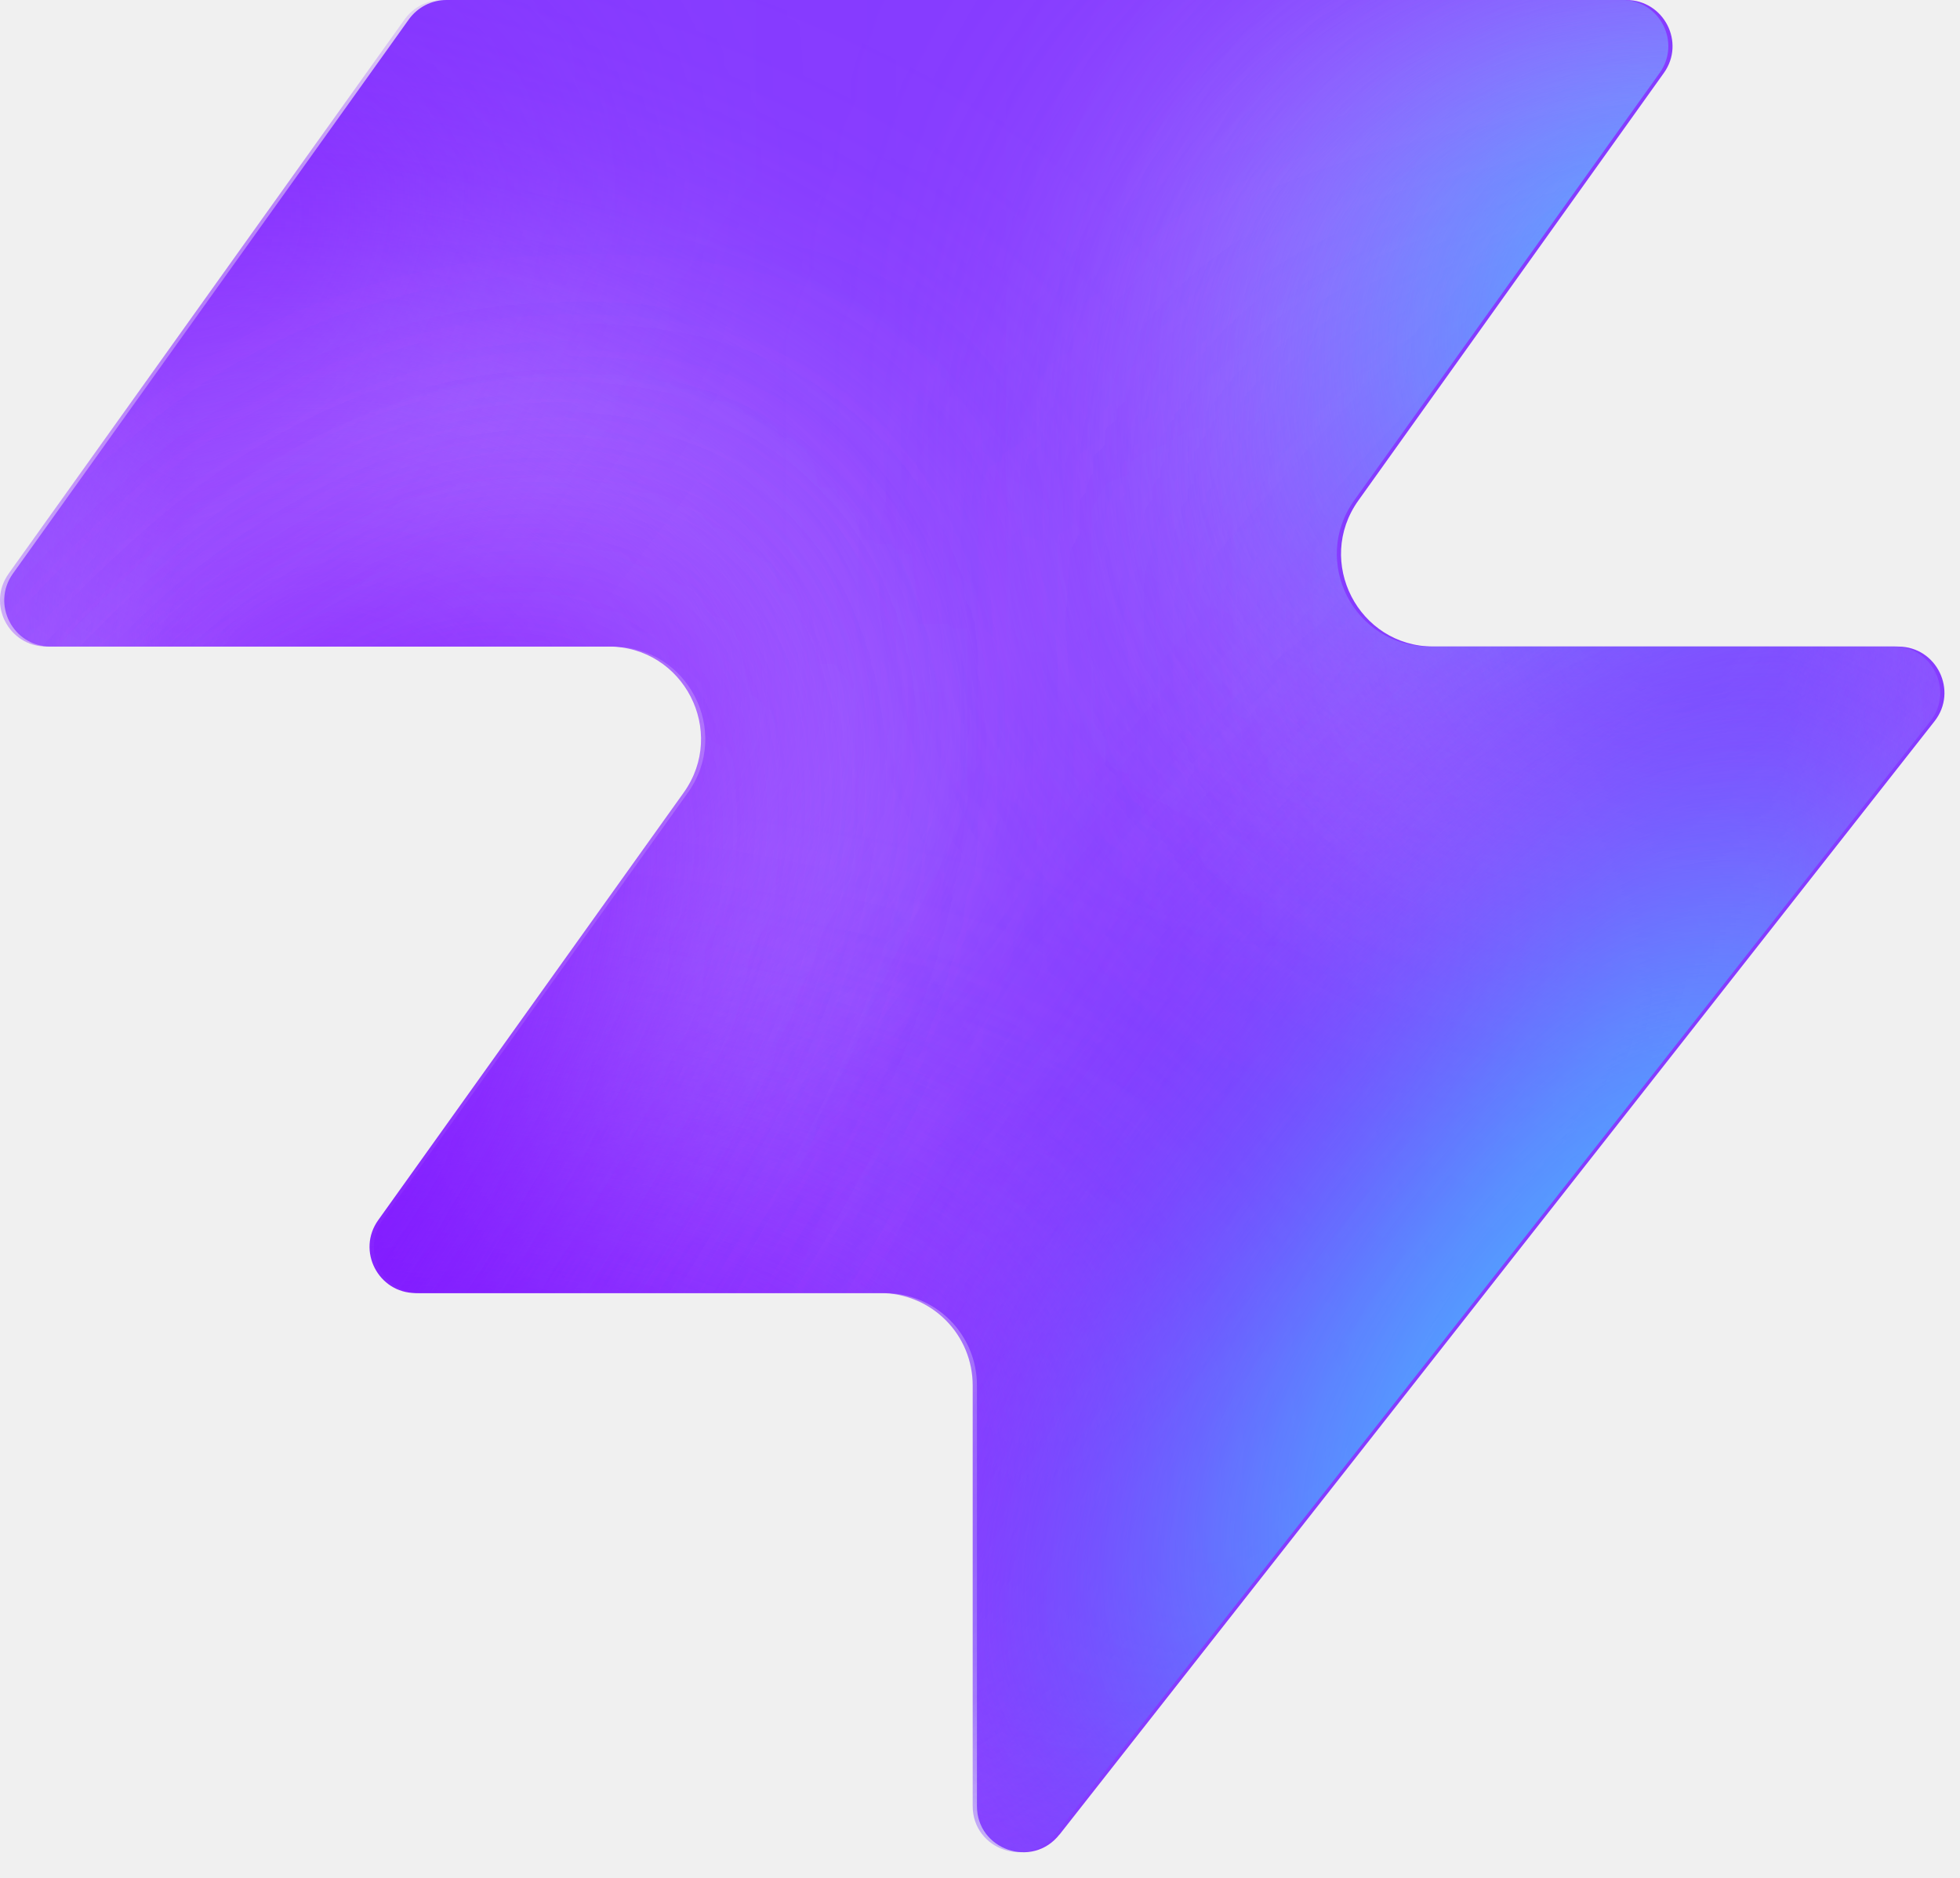
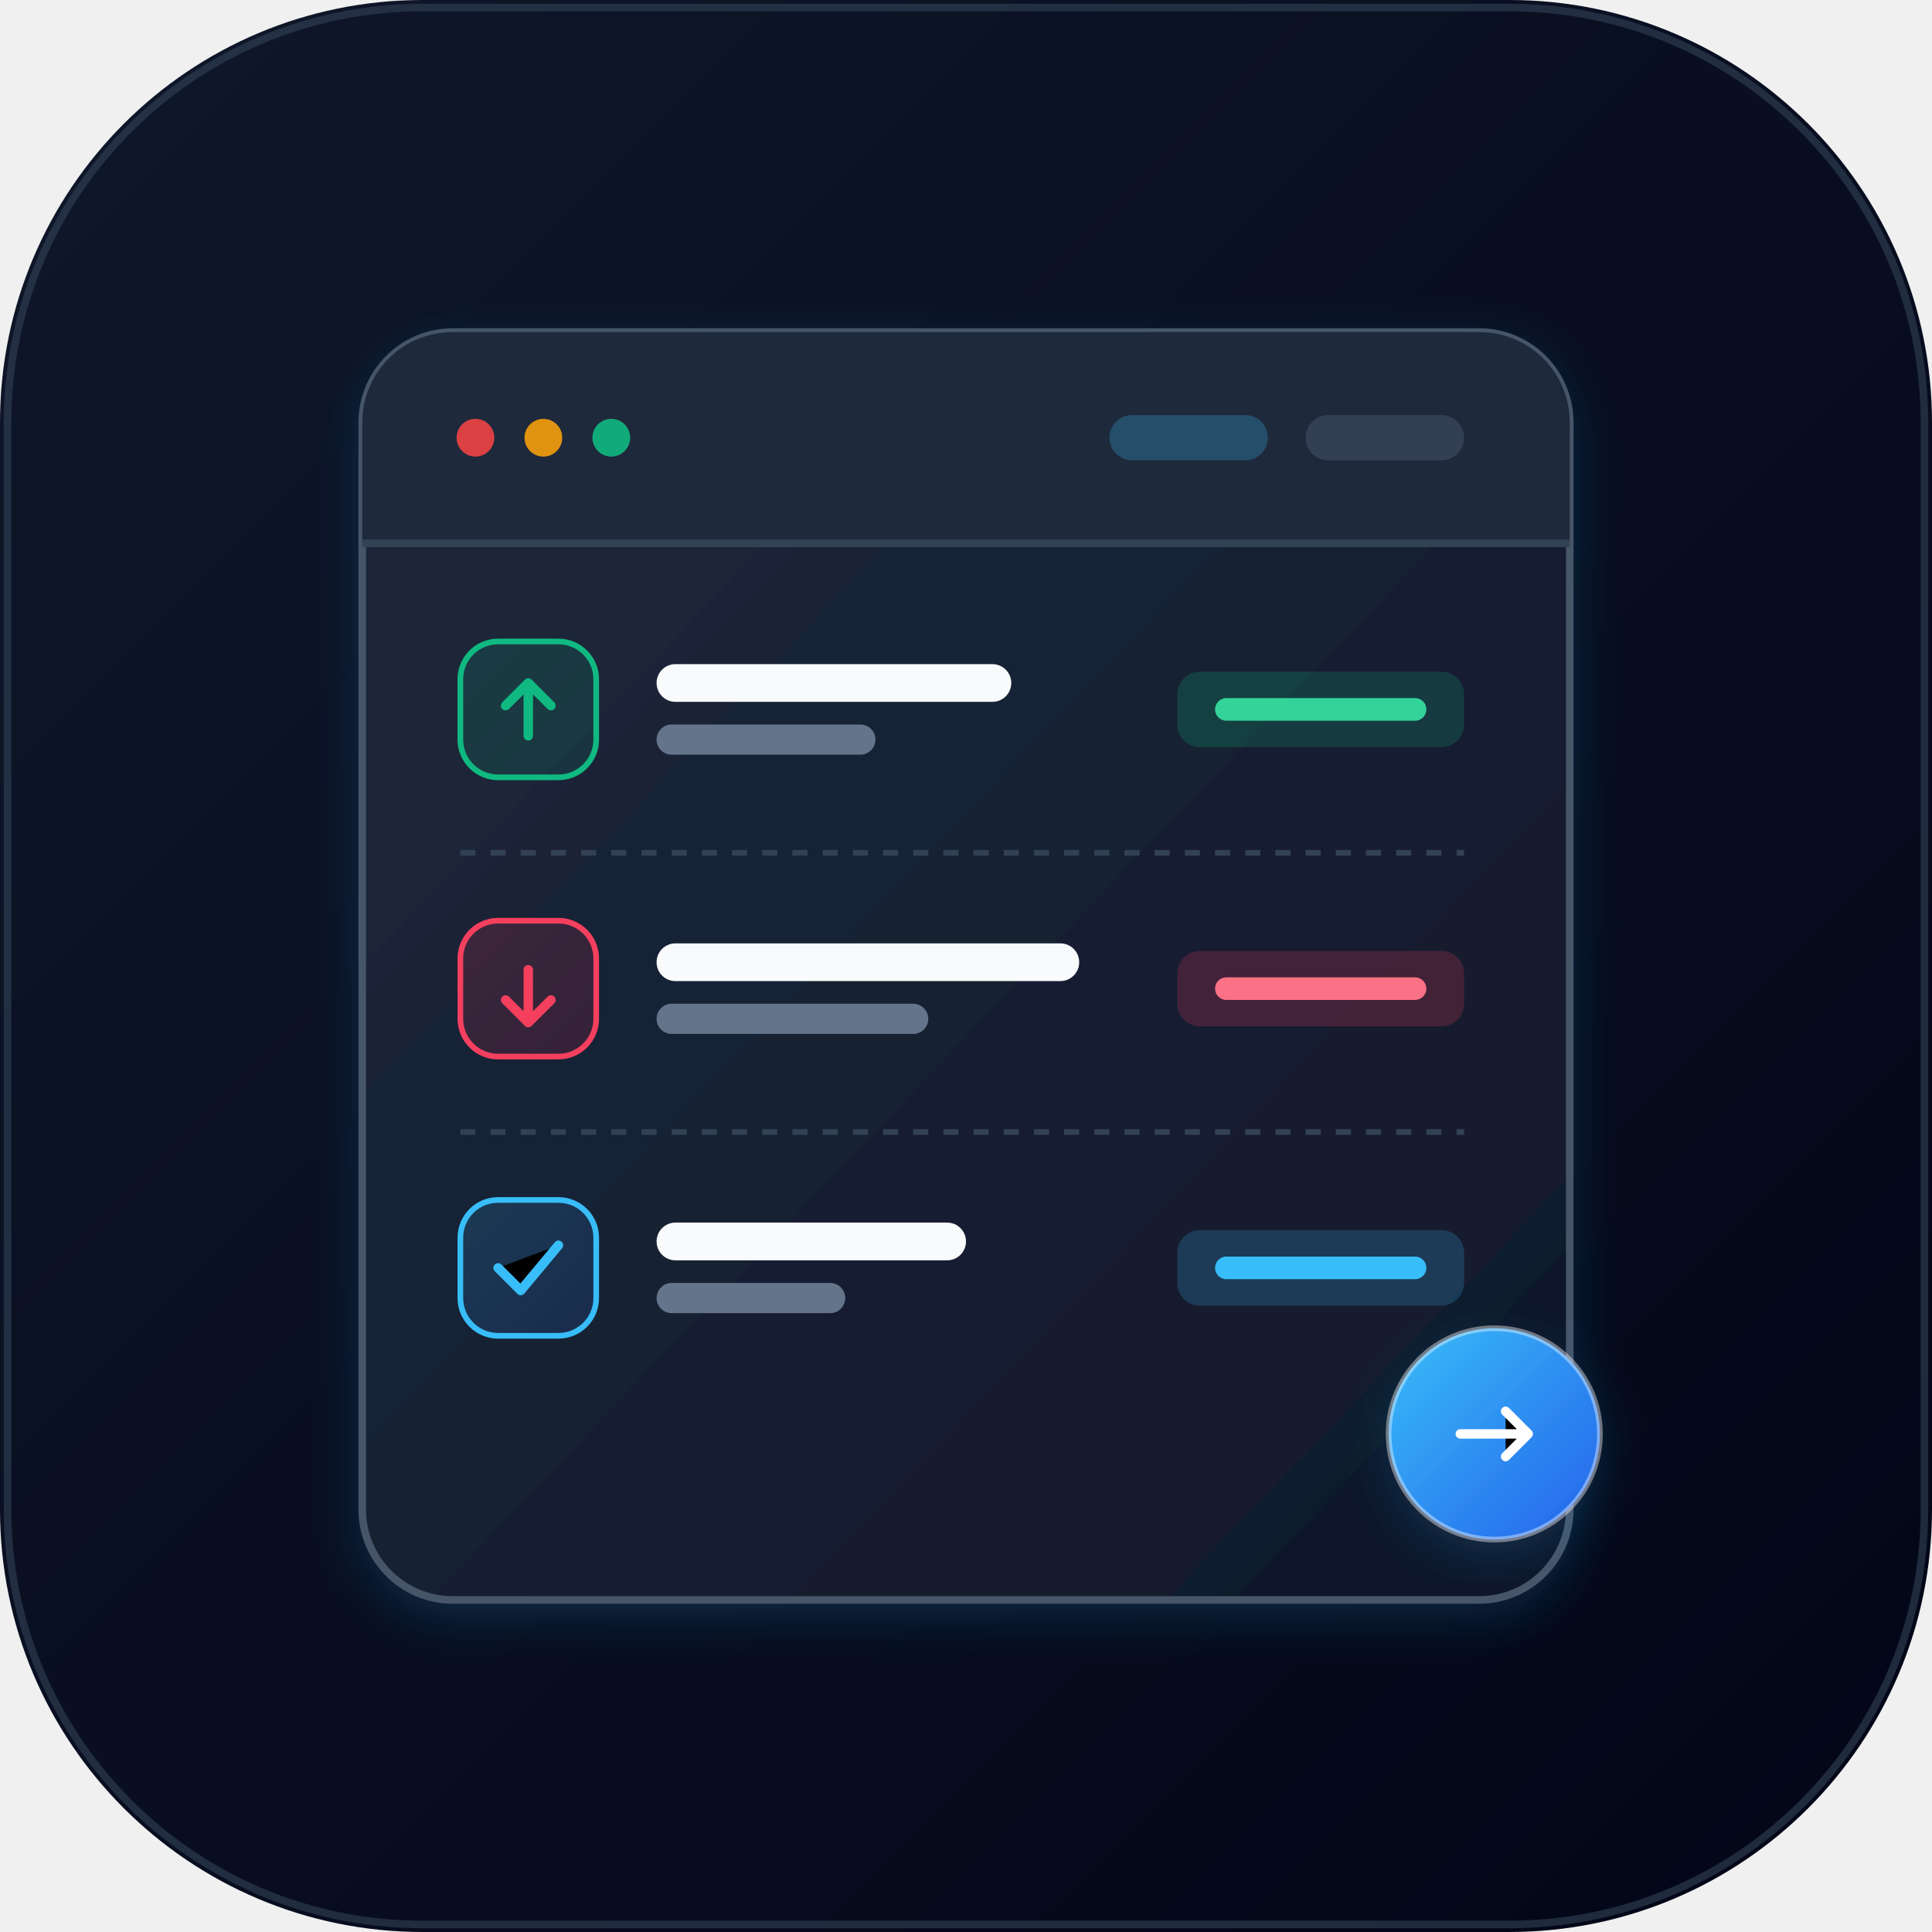
- <svg xmlns="http://www.w3.org/2000/svg" width="48" height="46" fill="none" viewBox="0 0 48 46">
-   <path fill="#863bff" d="M25.946 44.938c-.664.845-2.021.375-2.021-.698V33.937a2.26 2.26 0 0 0-2.262-2.262H10.287c-.92 0-1.456-1.04-.92-1.788l7.48-10.471c1.07-1.497 0-3.578-1.842-3.578H1.237c-.92 0-1.456-1.04-.92-1.788L10.013.474c.214-.297.556-.474.92-.474h28.894c.92 0 1.456 1.04.92 1.788l-7.48 10.471c-1.07 1.498 0 3.579 1.842 3.579h11.377c.943 0 1.473 1.088.89 1.83L25.947 44.94z" style="fill:#863bff;fill:color(display-p3 .525 .23 1);fill-opacity:1" />
-   <mask id="a" width="48" height="46" x="0" y="0" maskUnits="userSpaceOnUse" style="mask-type:alpha">
-     <path fill="#000" d="M25.842 44.938c-.664.844-2.021.375-2.021-.698V33.937a2.26 2.26 0 0 0-2.262-2.262H10.183c-.92 0-1.456-1.04-.92-1.788l7.48-10.471c1.07-1.498 0-3.579-1.842-3.579H1.133c-.92 0-1.456-1.04-.92-1.787L9.91.473c.214-.297.556-.474.92-.474h28.894c.92 0 1.456 1.04.92 1.788l-7.48 10.471c-1.07 1.498 0 3.578 1.842 3.578h11.377c.943 0 1.473 1.088.89 1.832L25.843 44.94z" style="fill:#000;fill-opacity:1" />
-   </mask>
-   <g mask="url(#a)">
-     <g filter="url(#b)">
-       <ellipse cx="5.508" cy="14.704" fill="#ede6ff" rx="5.508" ry="14.704" style="fill:#ede6ff;fill:color(display-p3 .927 .903 1);fill-opacity:1" transform="matrix(.00324 1 1 -.00324 -4.47 31.516)" />
-     </g>
-     <g filter="url(#c)">
-       <ellipse cx="10.399" cy="29.851" fill="#ede6ff" rx="10.399" ry="29.851" style="fill:#ede6ff;fill:color(display-p3 .927 .903 1);fill-opacity:1" transform="matrix(.00324 1 1 -.00324 -39.328 7.883)" />
-     </g>
-     <g filter="url(#d)">
-       <ellipse cx="5.508" cy="30.487" fill="#7e14ff" rx="5.508" ry="30.487" style="fill:#7e14ff;fill:color(display-p3 .492 .077 1);fill-opacity:1" transform="rotate(89.814 -25.913 -14.639)scale(1 -1)" />
-     </g>
-     <g filter="url(#e)">
-       <ellipse cx="5.508" cy="30.599" fill="#7e14ff" rx="5.508" ry="30.599" style="fill:#7e14ff;fill:color(display-p3 .492 .077 1);fill-opacity:1" transform="rotate(89.814 -32.644 -3.334)scale(1 -1)" />
-     </g>
-     <g filter="url(#f)">
-       <ellipse cx="5.508" cy="30.599" fill="#7e14ff" rx="5.508" ry="30.599" style="fill:#7e14ff;fill:color(display-p3 .492 .077 1);fill-opacity:1" transform="matrix(.00324 1 1 -.00324 -34.34 30.47)" />
-     </g>
-     <g filter="url(#g)">
-       <ellipse cx="14.072" cy="22.078" fill="#ede6ff" rx="14.072" ry="22.078" style="fill:#ede6ff;fill:color(display-p3 .927 .903 1);fill-opacity:1" transform="rotate(93.35 24.506 48.493)scale(-1 1)" />
-     </g>
-     <g filter="url(#h)">
-       <ellipse cx="3.47" cy="21.501" fill="#7e14ff" rx="3.47" ry="21.501" style="fill:#7e14ff;fill:color(display-p3 .492 .077 1);fill-opacity:1" transform="rotate(89.009 28.708 47.59)scale(-1 1)" />
-     </g>
-     <g filter="url(#i)">
-       <ellipse cx="3.47" cy="21.501" fill="#7e14ff" rx="3.47" ry="21.501" style="fill:#7e14ff;fill:color(display-p3 .492 .077 1);fill-opacity:1" transform="rotate(89.009 28.708 47.59)scale(-1 1)" />
-     </g>
-     <g filter="url(#j)">
-       <ellipse cx=".387" cy="8.972" fill="#7e14ff" rx="4.407" ry="29.108" style="fill:#7e14ff;fill:color(display-p3 .492 .077 1);fill-opacity:1" transform="rotate(39.51 .387 8.972)" />
-     </g>
-     <g filter="url(#k)">
-       <ellipse cx="47.523" cy="-6.092" fill="#7e14ff" rx="4.407" ry="29.108" style="fill:#7e14ff;fill:color(display-p3 .492 .077 1);fill-opacity:1" transform="rotate(37.892 47.523 -6.092)" />
-     </g>
-     <g filter="url(#l)">
-       <ellipse cx="41.412" cy="6.333" fill="#47bfff" rx="5.971" ry="9.665" style="fill:#47bfff;fill:color(display-p3 .28 .748 1);fill-opacity:1" transform="rotate(37.892 41.412 6.333)" />
-     </g>
-     <g filter="url(#m)">
-       <ellipse cx="-1.879" cy="38.332" fill="#7e14ff" rx="4.407" ry="29.108" style="fill:#7e14ff;fill:color(display-p3 .492 .077 1);fill-opacity:1" transform="rotate(37.892 -1.88 38.332)" />
-     </g>
-     <g filter="url(#n)">
-       <ellipse cx="-1.879" cy="38.332" fill="#7e14ff" rx="4.407" ry="29.108" style="fill:#7e14ff;fill:color(display-p3 .492 .077 1);fill-opacity:1" transform="rotate(37.892 -1.88 38.332)" />
-     </g>
-     <g filter="url(#o)">
-       <ellipse cx="35.651" cy="29.907" fill="#7e14ff" rx="4.407" ry="29.108" style="fill:#7e14ff;fill:color(display-p3 .492 .077 1);fill-opacity:1" transform="rotate(37.892 35.651 29.907)" />
-     </g>
-     <g filter="url(#p)">
-       <ellipse cx="38.418" cy="32.4" fill="#47bfff" rx="5.971" ry="15.297" style="fill:#47bfff;fill:color(display-p3 .28 .748 1);fill-opacity:1" transform="rotate(37.892 38.418 32.4)" />
-     </g>
-   </g>
+ <svg xmlns="http://www.w3.org/2000/svg" viewBox="0 0 512 512" width="100%" height="100%">
  <defs>
-     <filter id="b" width="60.045" height="41.654" x="-19.77" y="16.149" color-interpolation-filters="sRGB" filterUnits="userSpaceOnUse">
-       <feFlood flood-opacity="0" result="BackgroundImageFix" />
-       <feBlend in="SourceGraphic" in2="BackgroundImageFix" result="shape" />
-       <feGaussianBlur result="effect1_foregroundBlur_2002_17158" stdDeviation="7.659" />
-     </filter>
-     <filter id="c" width="90.34" height="51.437" x="-54.613" y="-7.533" color-interpolation-filters="sRGB" filterUnits="userSpaceOnUse">
-       <feFlood flood-opacity="0" result="BackgroundImageFix" />
-       <feBlend in="SourceGraphic" in2="BackgroundImageFix" result="shape" />
-       <feGaussianBlur result="effect1_foregroundBlur_2002_17158" stdDeviation="7.659" />
-     </filter>
-     <filter id="d" width="79.355" height="29.4" x="-49.64" y="2.03" color-interpolation-filters="sRGB" filterUnits="userSpaceOnUse">
-       <feFlood flood-opacity="0" result="BackgroundImageFix" />
-       <feBlend in="SourceGraphic" in2="BackgroundImageFix" result="shape" />
-       <feGaussianBlur result="effect1_foregroundBlur_2002_17158" stdDeviation="4.596" />
-     </filter>
-     <filter id="e" width="79.579" height="29.4" x="-45.045" y="20.029" color-interpolation-filters="sRGB" filterUnits="userSpaceOnUse">
-       <feFlood flood-opacity="0" result="BackgroundImageFix" />
-       <feBlend in="SourceGraphic" in2="BackgroundImageFix" result="shape" />
-       <feGaussianBlur result="effect1_foregroundBlur_2002_17158" stdDeviation="4.596" />
-     </filter>
-     <filter id="f" width="79.579" height="29.4" x="-43.513" y="21.178" color-interpolation-filters="sRGB" filterUnits="userSpaceOnUse">
-       <feFlood flood-opacity="0" result="BackgroundImageFix" />
-       <feBlend in="SourceGraphic" in2="BackgroundImageFix" result="shape" />
-       <feGaussianBlur result="effect1_foregroundBlur_2002_17158" stdDeviation="4.596" />
-     </filter>
-     <filter id="g" width="74.749" height="58.852" x="15.756" y="-17.901" color-interpolation-filters="sRGB" filterUnits="userSpaceOnUse">
-       <feFlood flood-opacity="0" result="BackgroundImageFix" />
-       <feBlend in="SourceGraphic" in2="BackgroundImageFix" result="shape" />
-       <feGaussianBlur result="effect1_foregroundBlur_2002_17158" stdDeviation="7.659" />
-     </filter>
-     <filter id="h" width="61.377" height="25.362" x="23.548" y="2.284" color-interpolation-filters="sRGB" filterUnits="userSpaceOnUse">
-       <feFlood flood-opacity="0" result="BackgroundImageFix" />
-       <feBlend in="SourceGraphic" in2="BackgroundImageFix" result="shape" />
-       <feGaussianBlur result="effect1_foregroundBlur_2002_17158" stdDeviation="4.596" />
-     </filter>
-     <filter id="i" width="61.377" height="25.362" x="23.548" y="2.284" color-interpolation-filters="sRGB" filterUnits="userSpaceOnUse">
-       <feFlood flood-opacity="0" result="BackgroundImageFix" />
-       <feBlend in="SourceGraphic" in2="BackgroundImageFix" result="shape" />
-       <feGaussianBlur result="effect1_foregroundBlur_2002_17158" stdDeviation="4.596" />
-     </filter>
-     <filter id="j" width="56.045" height="63.649" x="-27.636" y="-22.853" color-interpolation-filters="sRGB" filterUnits="userSpaceOnUse">
-       <feFlood flood-opacity="0" result="BackgroundImageFix" />
-       <feBlend in="SourceGraphic" in2="BackgroundImageFix" result="shape" />
-       <feGaussianBlur result="effect1_foregroundBlur_2002_17158" stdDeviation="4.596" />
-     </filter>
-     <filter id="k" width="54.814" height="64.646" x="20.116" y="-38.415" color-interpolation-filters="sRGB" filterUnits="userSpaceOnUse">
-       <feFlood flood-opacity="0" result="BackgroundImageFix" />
-       <feBlend in="SourceGraphic" in2="BackgroundImageFix" result="shape" />
-       <feGaussianBlur result="effect1_foregroundBlur_2002_17158" stdDeviation="4.596" />
-     </filter>
-     <filter id="l" width="33.541" height="35.313" x="24.641" y="-11.323" color-interpolation-filters="sRGB" filterUnits="userSpaceOnUse">
-       <feFlood flood-opacity="0" result="BackgroundImageFix" />
-       <feBlend in="SourceGraphic" in2="BackgroundImageFix" result="shape" />
-       <feGaussianBlur result="effect1_foregroundBlur_2002_17158" stdDeviation="4.596" />
-     </filter>
-     <filter id="m" width="54.814" height="64.646" x="-29.286" y="6.009" color-interpolation-filters="sRGB" filterUnits="userSpaceOnUse">
-       <feFlood flood-opacity="0" result="BackgroundImageFix" />
-       <feBlend in="SourceGraphic" in2="BackgroundImageFix" result="shape" />
-       <feGaussianBlur result="effect1_foregroundBlur_2002_17158" stdDeviation="4.596" />
-     </filter>
-     <filter id="n" width="54.814" height="64.646" x="-29.286" y="6.009" color-interpolation-filters="sRGB" filterUnits="userSpaceOnUse">
-       <feFlood flood-opacity="0" result="BackgroundImageFix" />
-       <feBlend in="SourceGraphic" in2="BackgroundImageFix" result="shape" />
-       <feGaussianBlur result="effect1_foregroundBlur_2002_17158" stdDeviation="4.596" />
-     </filter>
-     <filter id="o" width="54.814" height="64.646" x="8.244" y="-2.416" color-interpolation-filters="sRGB" filterUnits="userSpaceOnUse">
-       <feFlood flood-opacity="0" result="BackgroundImageFix" />
-       <feBlend in="SourceGraphic" in2="BackgroundImageFix" result="shape" />
-       <feGaussianBlur result="effect1_foregroundBlur_2002_17158" stdDeviation="4.596" />
-     </filter>
-     <filter id="p" width="39.409" height="43.623" x="18.713" y="10.588" color-interpolation-filters="sRGB" filterUnits="userSpaceOnUse">
-       <feFlood flood-opacity="0" result="BackgroundImageFix" />
-       <feBlend in="SourceGraphic" in2="BackgroundImageFix" result="shape" />
-       <feGaussianBlur result="effect1_foregroundBlur_2002_17158" stdDeviation="4.596" />
+     <linearGradient id="bgGrad" x1="0%" y1="0%" x2="100%" y2="100%">
+       <stop offset="0%" stop-color="#0F172A" />
+       <stop offset="100%" stop-color="#020617" />
+     </linearGradient>
+     <linearGradient id="cardGrad" x1="0%" y1="0%" x2="100%" y2="100%">
+       <stop offset="0%" stop-color="#1E293B" />
+       <stop offset="100%" stop-color="#0F172A" />
+     </linearGradient>
+     <linearGradient id="buyGrad" x1="0%" y1="0%" x2="100%" y2="100%">
+       <stop offset="0%" stop-color="#10B981" />
+       <stop offset="100%" stop-color="#059669" />
+     </linearGradient>
+     <linearGradient id="sellGrad" x1="0%" y1="0%" x2="100%" y2="100%">
+       <stop offset="0%" stop-color="#F43F5E" />
+       <stop offset="100%" stop-color="#E11D48" />
+     </linearGradient>
+     <linearGradient id="accentGrad" x1="0%" y1="0%" x2="100%" y2="100%">
+       <stop offset="0%" stop-color="#38BDF8" />
+       <stop offset="100%" stop-color="#2563EB" />
+     </linearGradient>
+     <filter id="shadow" x="-20%" y="-20%" width="140%" height="140%">
+       <feDropShadow dx="0" dy="12" stdDeviation="16" flood-color="#000000" flood-opacity="0.5" />
+       <feDropShadow dx="0" dy="4" stdDeviation="6" flood-color="#38BDF8" flood-opacity="0.15" />
    </filter>
  </defs>
+   <rect width="512" height="512" rx="112" fill="url(#bgGrad)" />
+   <rect width="508" height="508" x="2" y="2" rx="110" fill="none" stroke="#334155" stroke-width="2" stroke-opacity="0.6" />
+   <g filter="url(#shadow)">
+     <rect x="96" y="88" width="320" height="336" rx="24" fill="url(#cardGrad)" stroke="#475569" stroke-width="2" />
+   </g>
+   <path d="M 96 112 C 96 98.7 106.7 88 120 88 L 392 88 C 405.3 88 416 98.7 416 112 L 416 144 L 96 144 Z" fill="#1E293B" />
+   <line x1="96" y1="144" x2="416" y2="144" stroke="#334155" stroke-width="2" />
+   <circle cx="126" cy="116" r="5" fill="#EF4444" opacity="0.9" />
+   <circle cx="144" cy="116" r="5" fill="#F59E0B" opacity="0.9" />
+   <circle cx="162" cy="116" r="5" fill="#10B981" opacity="0.9" />
+   <rect x="294" y="110" width="42" height="12" rx="6" fill="#38BDF8" fill-opacity="0.25" />
+   <rect x="346" y="110" width="42" height="12" rx="6" fill="#64748B" fill-opacity="0.3" />
+   <rect x="122" y="170" width="36" height="36" rx="10" fill="url(#buyGrad)" fill-opacity="0.15" stroke="#10B981" stroke-width="1.5" />
+   <path d="M 140 181 L 140 195 M 140 181 L 134 187 M 140 181 L 146 187" stroke="#10B981" stroke-width="2.5" stroke-linecap="round" stroke-linejoin="round" />
+   <rect x="174" y="176" width="94" height="10" rx="5" fill="#F8FAFC" />
+   <rect x="174" y="192" width="58" height="8" rx="4" fill="#64748B" />
+   <rect x="312" y="178" width="76" height="20" rx="6" fill="#10B981" fill-opacity="0.2" />
+   <rect x="322" y="185" width="56" height="6" rx="3" fill="#34D399" />
+   <line x1="122" y1="226" x2="388" y2="226" stroke="#334155" stroke-width="1.5" stroke-dasharray="4 4" />
+   <rect x="122" y="244" width="36" height="36" rx="10" fill="url(#sellGrad)" fill-opacity="0.15" stroke="#F43F5E" stroke-width="1.5" />
+   <path d="M 140 271 L 140 257 M 140 271 L 134 265 M 140 271 L 146 265" stroke="#F43F5E" stroke-width="2.5" stroke-linecap="round" stroke-linejoin="round" />
+   <rect x="174" y="250" width="112" height="10" rx="5" fill="#F8FAFC" />
+   <rect x="174" y="266" width="72" height="8" rx="4" fill="#64748B" />
+   <rect x="312" y="252" width="76" height="20" rx="6" fill="#F43F5E" fill-opacity="0.2" />
+   <rect x="322" y="259" width="56" height="6" rx="3" fill="#FB7185" />
+   <line x1="122" y1="300" x2="388" y2="300" stroke="#334155" stroke-width="1.5" stroke-dasharray="4 4" />
+   <rect x="122" y="318" width="36" height="36" rx="10" fill="url(#accentGrad)" fill-opacity="0.15" stroke="#38BDF8" stroke-width="1.5" />
+   <path d="M 132 336 L 138 342 L 148 330" stroke="#38BDF8" stroke-width="2.5" stroke-linecap="round" stroke-linejoin="round" />
+   <rect x="174" y="324" width="82" height="10" rx="5" fill="#F8FAFC" />
+   <rect x="174" y="340" width="50" height="8" rx="4" fill="#64748B" />
+   <rect x="312" y="326" width="76" height="20" rx="6" fill="#38BDF8" fill-opacity="0.2" />
+   <rect x="322" y="333" width="56" height="6" rx="3" fill="#38BDF8" />
+   <g filter="url(#shadow)">
+     <circle cx="396" cy="380" r="28" fill="url(#accentGrad)" />
+     <path d="M 387 380 L 405 380 M 399 374 L 405 380 L 399 386" stroke="#FFFFFF" stroke-width="2.5" stroke-linecap="round" stroke-linejoin="round" />
+     <circle cx="396" cy="380" r="28" fill="none" stroke="#FFFFFF" stroke-width="1.5" stroke-opacity="0.4" />
+   </g>
</svg>
